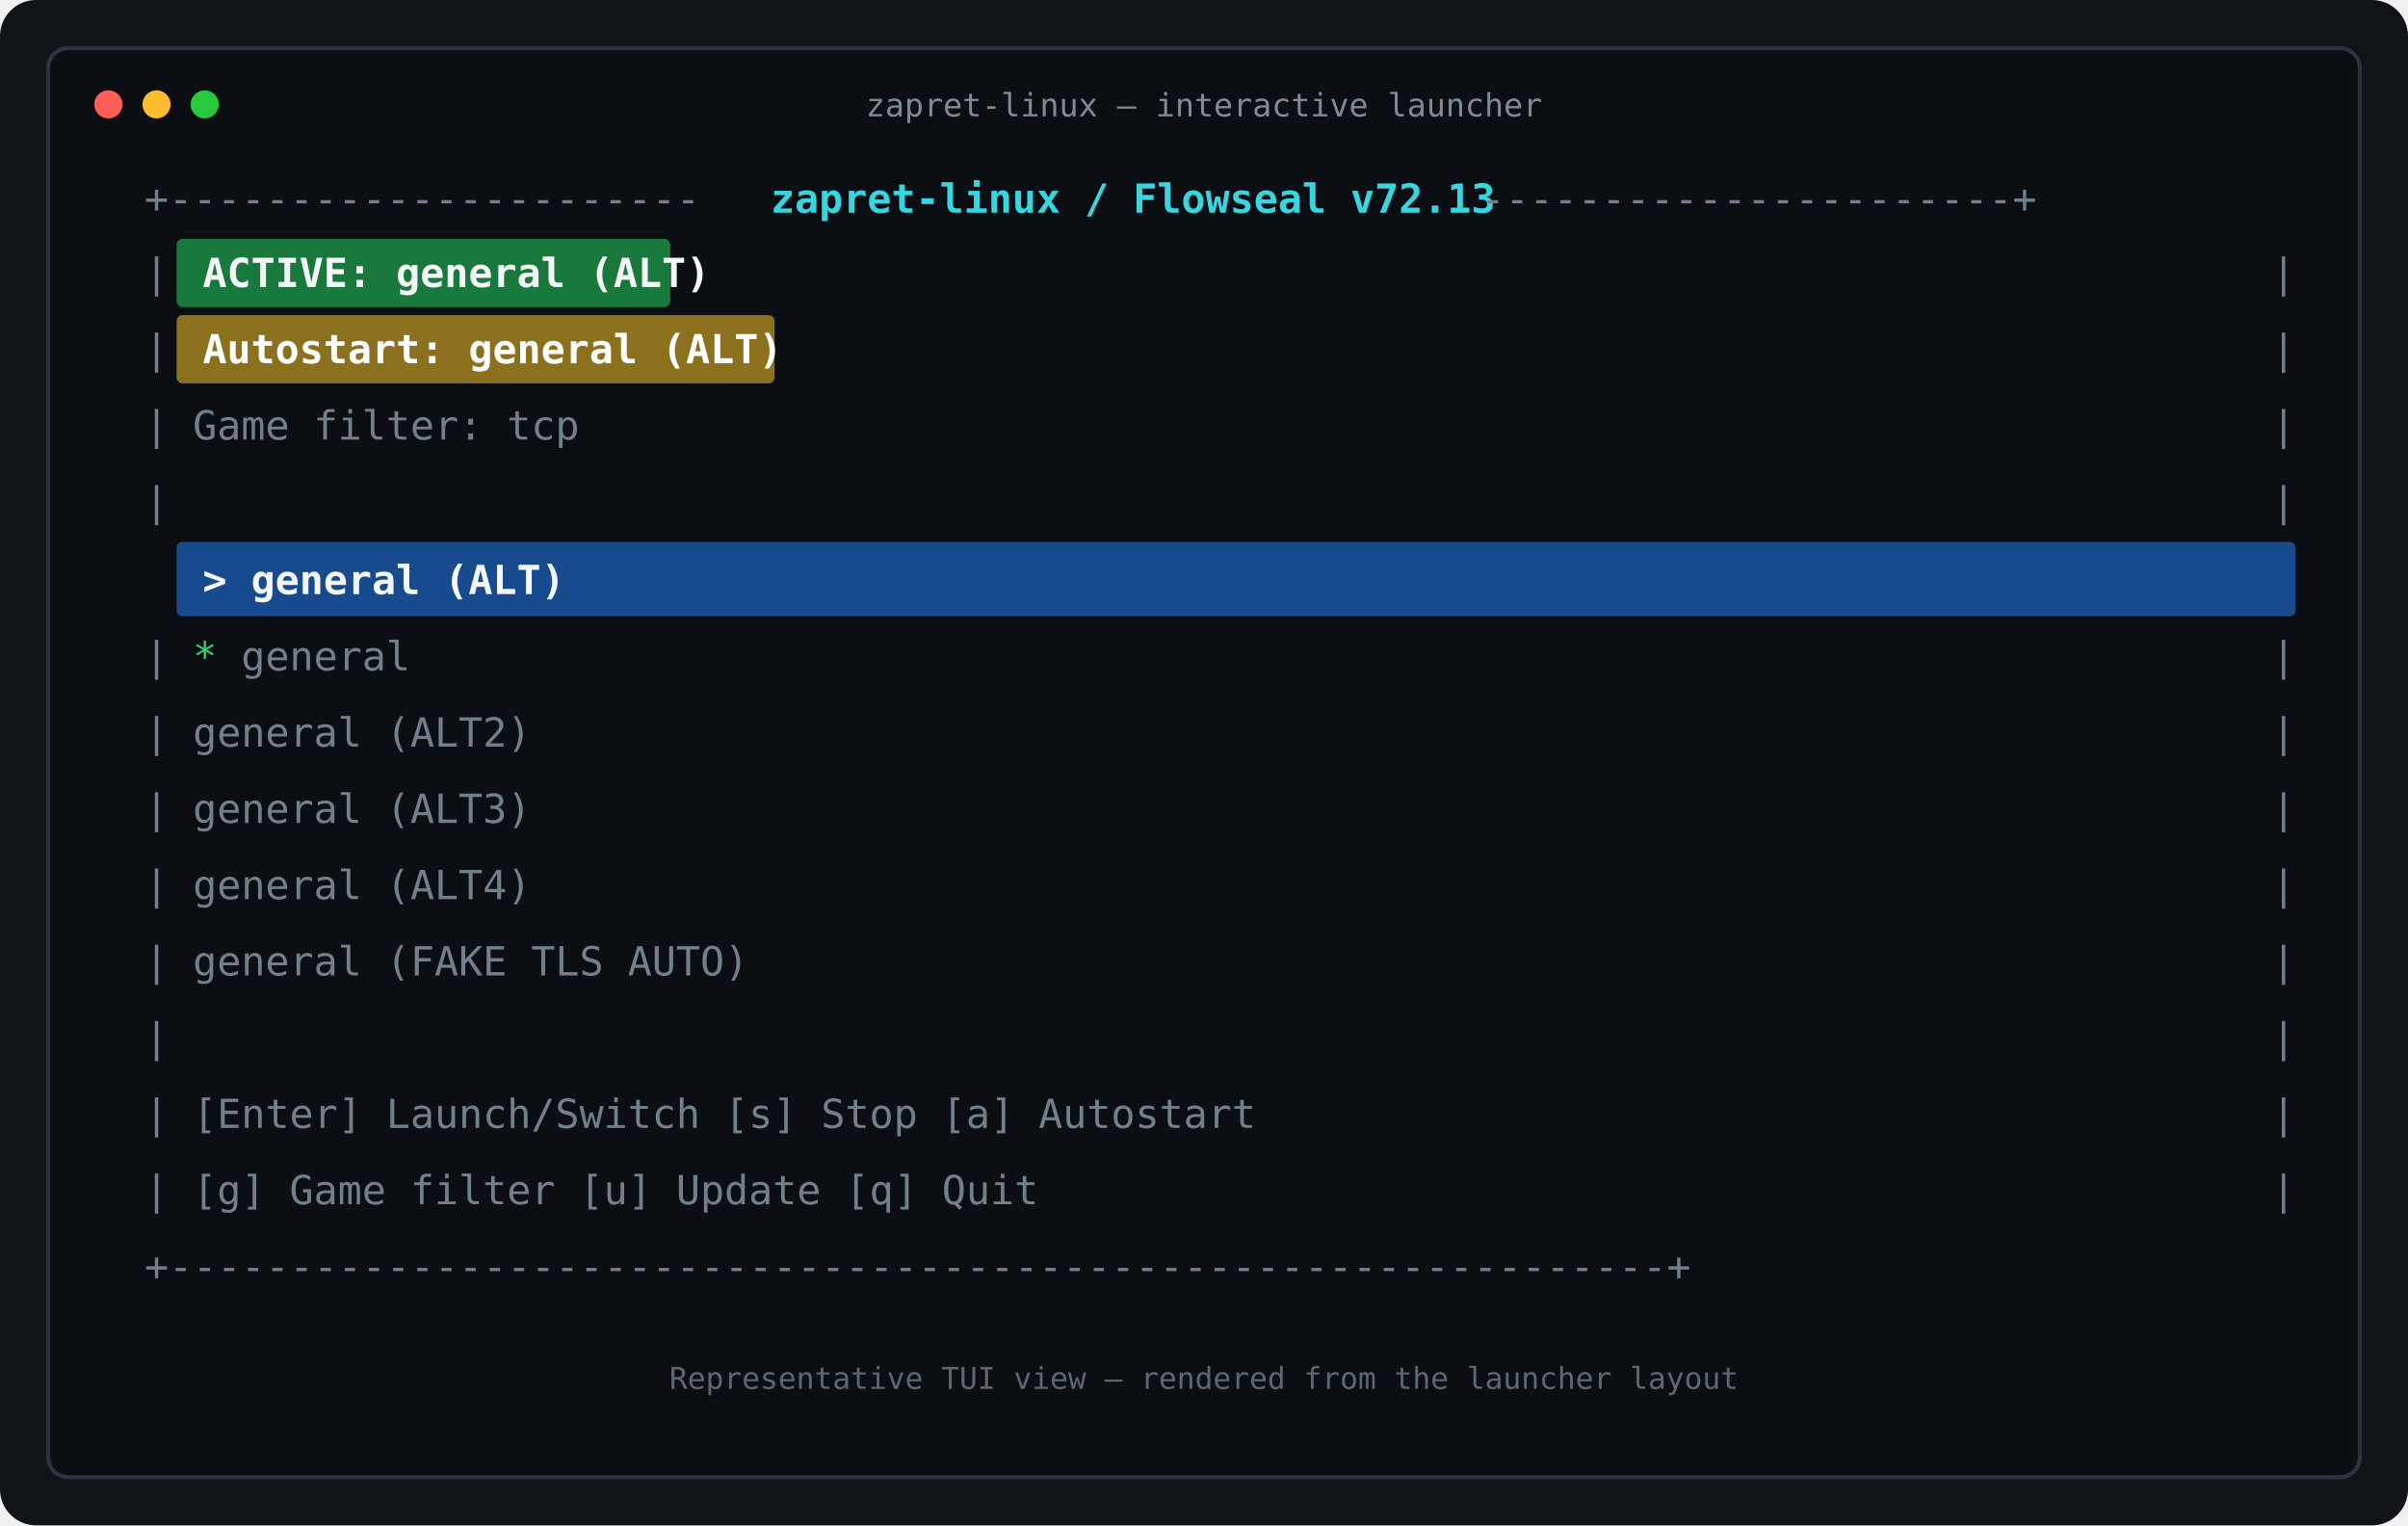
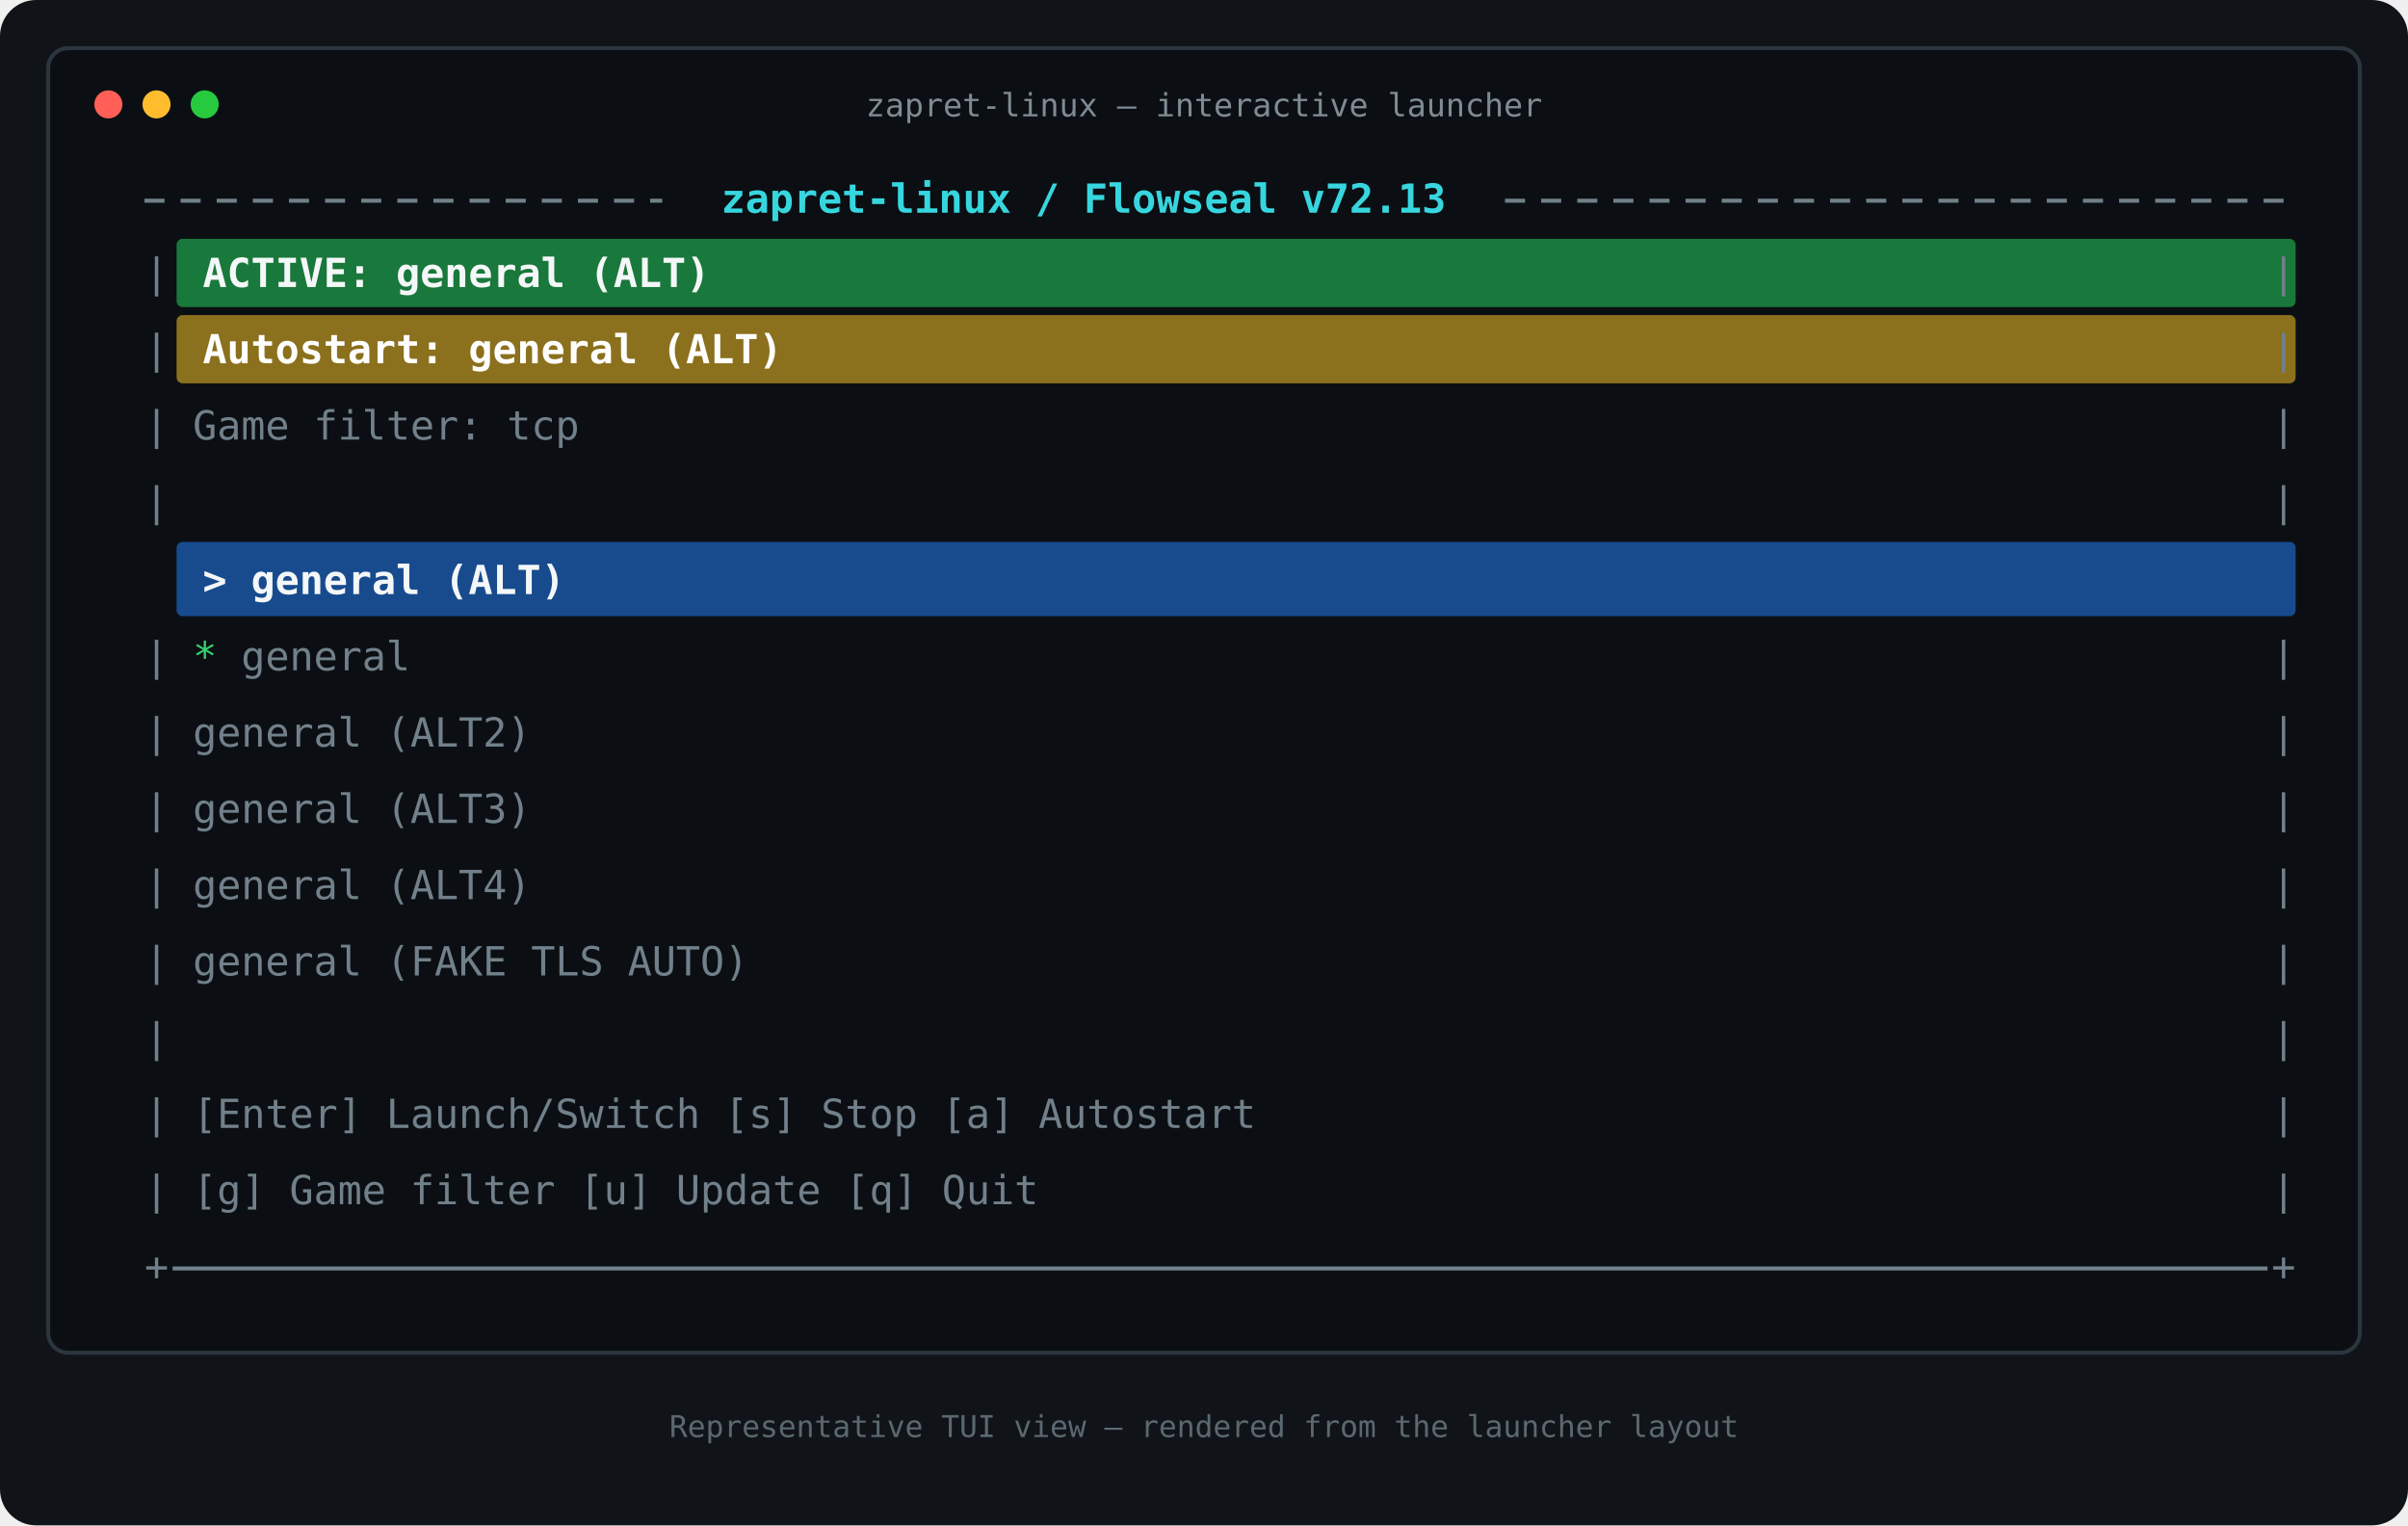
<svg xmlns="http://www.w3.org/2000/svg" width="1200" height="760" viewBox="0 0 1200 760" role="img" aria-labelledby="title desc">
  <rect width="1200" height="760" rx="18" fill="#101419" />
-   <rect x="24" y="24" width="1152" height="712" rx="10" fill="#0b0f13" stroke="#2b353d" stroke-width="2" />
+   <rect x="24" y="24" width="1152" height="650" rx="10" fill="#0b0f13" stroke="#2b353d" stroke-width="2" />
  <circle cx="54" cy="52" r="7" fill="#ff5f56" />
  <circle cx="78" cy="52" r="7" fill="#ffbd2e" />
  <circle cx="102" cy="52" r="7" fill="#27c93f" />
  <text x="600" y="58" text-anchor="middle" fill="#7f8b94" font-family="ui-monospace, SFMono-Regular, Menlo, monospace" font-size="16">zapret-linux — interactive launcher</text>
  <g font-family="ui-monospace, SFMono-Regular, Menlo, monospace" font-size="20">
-     <text x="72" y="106" fill="#71808a">+----------------------</text>
-     <text x="384" y="106" fill="#37d6df" font-weight="700"> zapret-linux / Flowseal v72.13 </text>
-     <text x="738" y="106" fill="#71808a">----------------------+</text>
+     <path d="M72 100 H330 M750 100 H1144" stroke="#71808a" stroke-width="2" stroke-dasharray="10 8" />
+     <text x="540" y="106" text-anchor="middle" fill="#37d6df" font-weight="700">zapret-linux / Flowseal v72.13</text>
    <text x="72" y="143" fill="#71808a">|</text>
-     <rect x="88" y="119" width="246" height="34" rx="3" fill="#19783b" />
+     <rect x="88" y="119" width="1056" height="34" rx="3" fill="#19783b" />
    <text x="101" y="143" fill="#f4f7f8" font-weight="700"> ACTIVE: general (ALT)</text>
    <text x="1144" y="143" text-anchor="end" fill="#71808a">|</text>
    <text x="72" y="181" fill="#71808a">|</text>
-     <rect x="88" y="157" width="298" height="34" rx="3" fill="#8b701d" />
+     <rect x="88" y="157" width="1056" height="34" rx="3" fill="#8b701d" />
    <text x="101" y="181" fill="#fff" font-weight="700"> Autostart: general (ALT)</text>
    <text x="1144" y="181" text-anchor="end" fill="#71808a">|</text>
    <text x="72" y="219" fill="#71808a">|  Game filter: tcp</text>
    <text x="1144" y="219" text-anchor="end" fill="#71808a">|</text>
    <text x="72" y="257" fill="#71808a">|</text>
    <text x="1144" y="257" text-anchor="end" fill="#71808a">|</text>
    <rect x="88" y="270" width="1056" height="37" rx="3" fill="#174b8e" />
    <text x="101" y="296" fill="#f4f7f8" font-weight="700"> &gt; general (ALT)</text>
+     <text x="1144" y="296" text-anchor="end" fill="#174b8e">|</text>
    <text x="72" y="334" fill="#71808a">|   <tspan fill="#35d06f">*</tspan> general</text>
    <text x="1144" y="334" text-anchor="end" fill="#71808a">|</text>
    <text x="72" y="372" fill="#71808a">|   general (ALT2)</text>
    <text x="1144" y="372" text-anchor="end" fill="#71808a">|</text>
    <text x="72" y="410" fill="#71808a">|   general (ALT3)</text>
    <text x="1144" y="410" text-anchor="end" fill="#71808a">|</text>
    <text x="72" y="448" fill="#71808a">|   general (ALT4)</text>
    <text x="1144" y="448" text-anchor="end" fill="#71808a">|</text>
    <text x="72" y="486" fill="#71808a">|   general (FAKE TLS AUTO)</text>
    <text x="1144" y="486" text-anchor="end" fill="#71808a">|</text>
    <text x="72" y="524" fill="#71808a">|</text>
    <text x="1144" y="524" text-anchor="end" fill="#71808a">|</text>
    <text x="72" y="562" fill="#71808a">|  [Enter] Launch/Switch  [s] Stop  [a] Autostart</text>
    <text x="1144" y="562" text-anchor="end" fill="#71808a">|</text>
    <text x="72" y="600" fill="#71808a">|  [g] Game filter  [u] Update  [q] Quit</text>
    <text x="1144" y="600" text-anchor="end" fill="#71808a">|</text>
-     <text x="72" y="638" fill="#71808a">+--------------------------------------------------------------+</text>
+     <text x="72" y="638" fill="#71808a">+</text>
+     <path d="M86 632 H1130" stroke="#71808a" stroke-width="2" />
+     <text x="1144" y="638" text-anchor="end" fill="#71808a">+</text>
  </g>
-   <text x="600" y="692" text-anchor="middle" fill="#5b6870" font-family="ui-monospace, SFMono-Regular, Menlo, monospace" font-size="15">Representative TUI view — rendered from the launcher layout</text>
+   <text x="600" y="716" text-anchor="middle" fill="#5b6870" font-family="ui-monospace, SFMono-Regular, Menlo, monospace" font-size="15">Representative TUI view — rendered from the launcher layout</text>
</svg>
